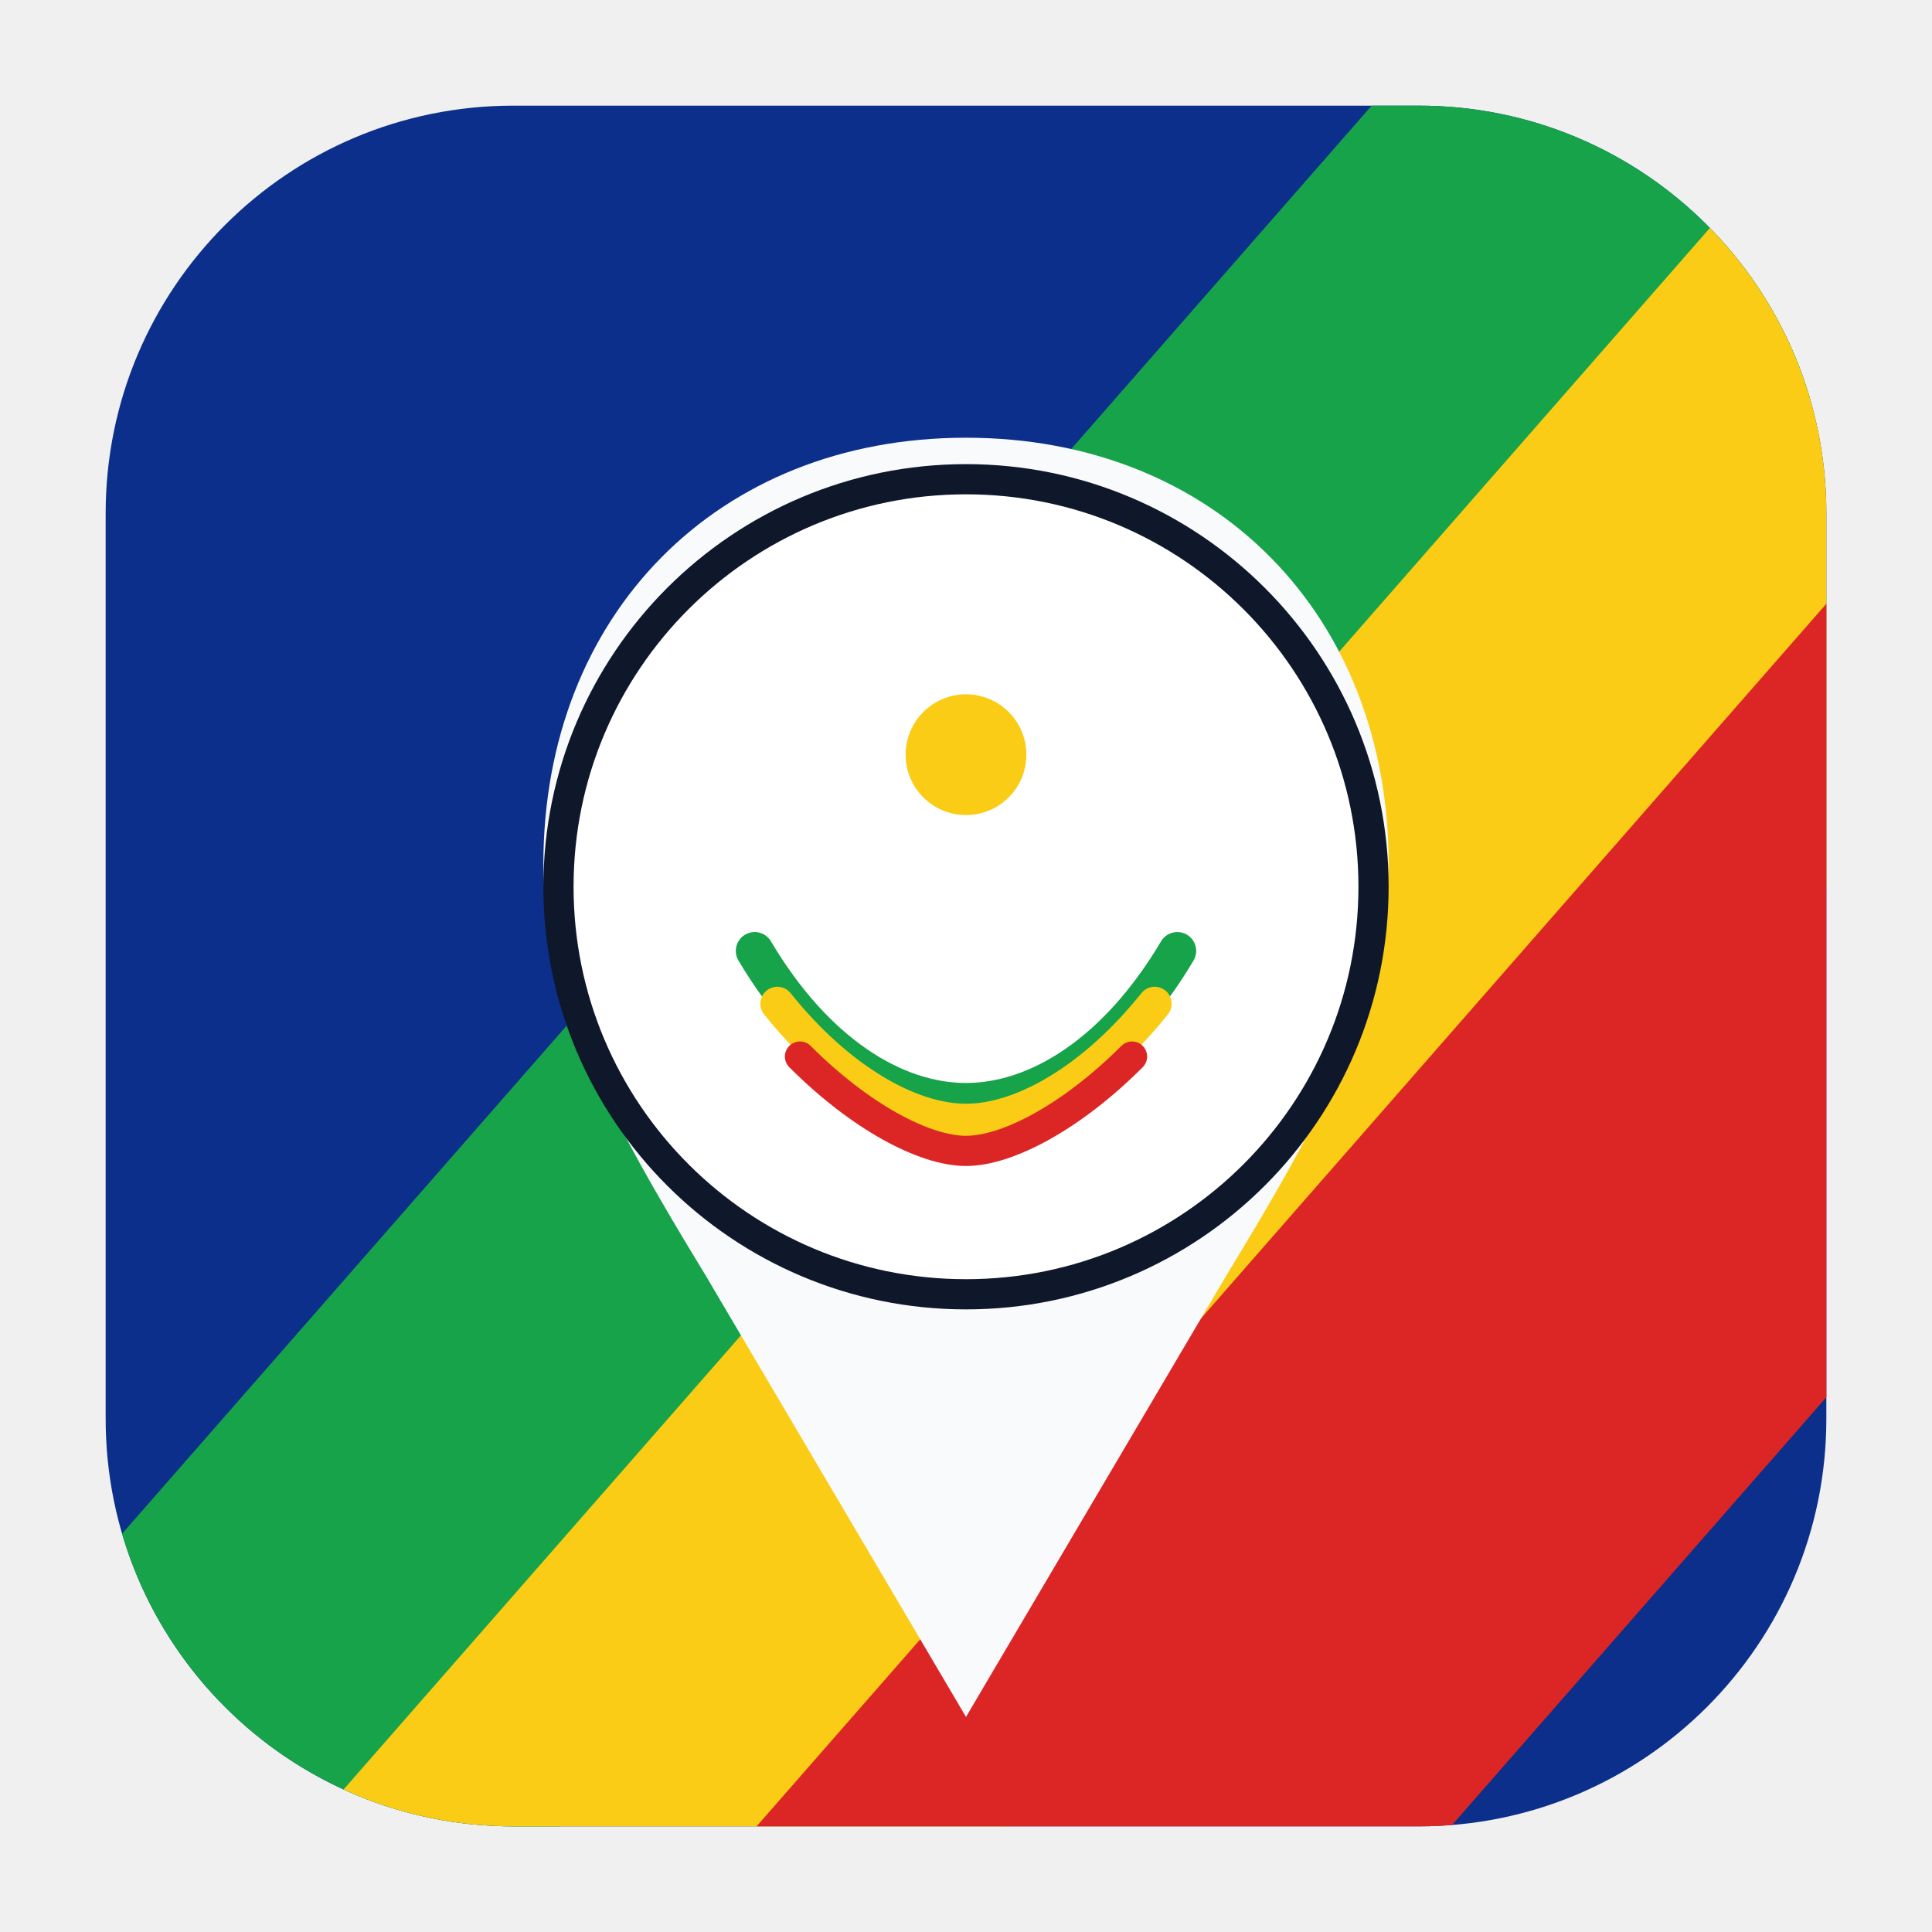
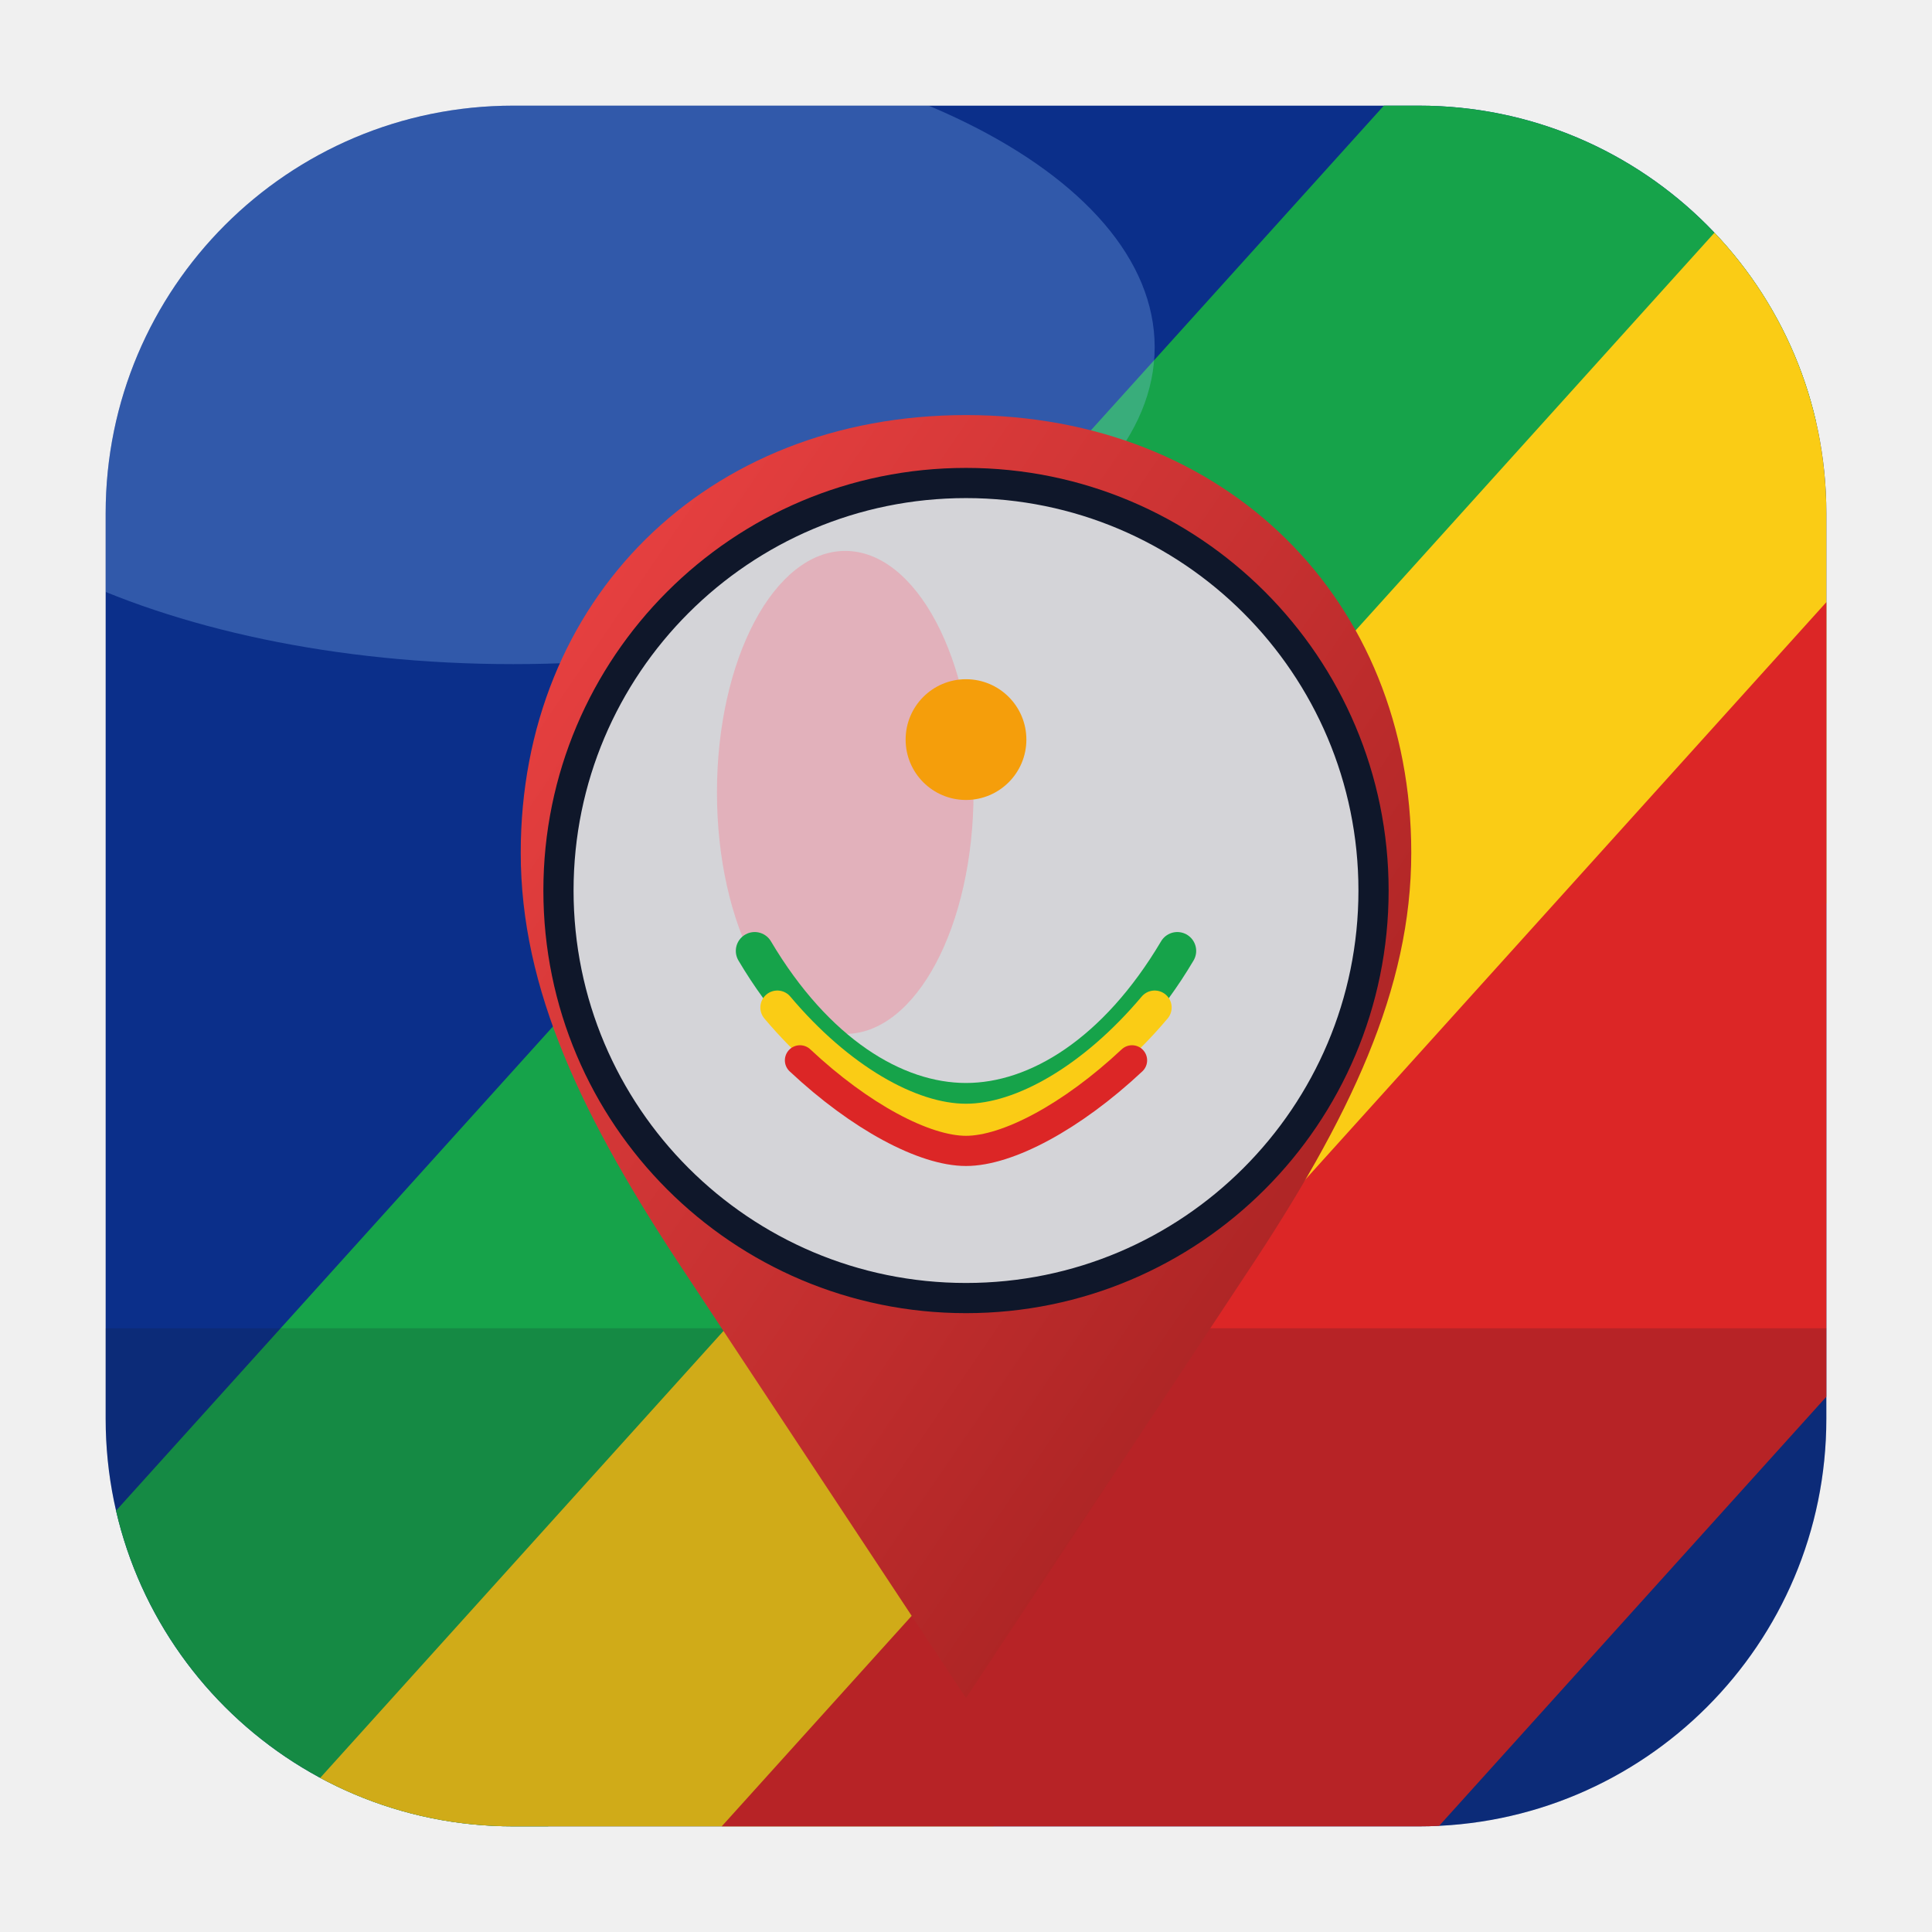
<svg xmlns="http://www.w3.org/2000/svg" viewBox="0 0 512 512" role="img" aria-label="ObservaATT PE">
  <defs>
    <clipPath id="roundMask">
      <rect x="28" y="28" width="456" height="456" rx="108" />
    </clipPath>
+     <linearGradient id="pinRed" x1="0" y1="0" x2="1" y2="1">
+       <stop offset="0" stop-color="#ef4444" />
+       <stop offset="1" stop-color="#991b1b" />
+     </linearGradient>
  </defs>
  <g clip-path="url(#roundMask)">
    <rect width="512" height="512" fill="#0B2F8A" />
-     <polygon points="-60,512 124,512 572,0 388,0" fill="#16A34A" />
-     <polygon points="58,512 242,512 690,0 506,0" fill="#FACC15" />
-     <polygon points="176,512 360,512 808,0 624,0" fill="#DC2626" />
+     <polygon points="-70,512 120,512 582,0 392,0" fill="#16A34A" />
+     <polygon points="48,512 238,512 700,0 510,0" fill="#FACC15" />
+     <polygon points="166,512 356,512 818,0 628,0" fill="#DC2626" />
+     <ellipse cx="136" cy="92" rx="170" ry="84" fill="#93c5fd" opacity="0.28" />
+     <rect x="0" y="352" width="512" height="160" fill="#111827" opacity="0.18" />
  </g>
-   <path d="M256 455L187 338C162 297 144 264 144 229C144 163 190 116 256 116C322 116 368 163 368 229C368 264 350 297 325 338L256 455Z" fill="#F8FAFC" />
-   <circle cx="256" cy="235" r="108" fill="#FFFFFF" stroke="#0F172A" stroke-width="8" />
-   <circle cx="256" cy="200" r="16" fill="#FACC15" />
+   <path d="M256 450L182 338C154 296 138 262 138 226C138 159 187 110 256 110C325 110 374 159 374 226C374 262 358 296 330 338L256 450Z" fill="url(#pinRed)" />
+   <ellipse cx="256" cy="236" rx="108" ry="108" fill="#d4d4d8" stroke="#0f172a" stroke-width="8" />
+   <ellipse cx="224" cy="210" rx="34" ry="64" fill="#fb7185" opacity="0.35" />
+   <circle cx="256" cy="196" r="16" fill="#f59e0b" />
  <path d="M200 252C216 279 237 292 256 292C275 292 296 279 312 252" fill="none" stroke="#16A34A" stroke-width="10" stroke-linecap="round" />
-   <path d="M206 266C222 286 241 297 256 297C271 297 290 286 306 266" fill="none" stroke="#FACC15" stroke-width="9" stroke-linecap="round" />
-   <path d="M212 280C228 296 245 305 256 305C267 305 284 296 300 280" fill="none" stroke="#DC2626" stroke-width="8" stroke-linecap="round" />
+   <path d="M206 267C222 286 241 297 256 297C271 297 290 286 306 267" fill="none" stroke="#FACC15" stroke-width="9" stroke-linecap="round" />
+   <path d="M212 281C228 296 245 305 256 305C267 305 284 296 300 281" fill="none" stroke="#DC2626" stroke-width="8" stroke-linecap="round" />
</svg>
